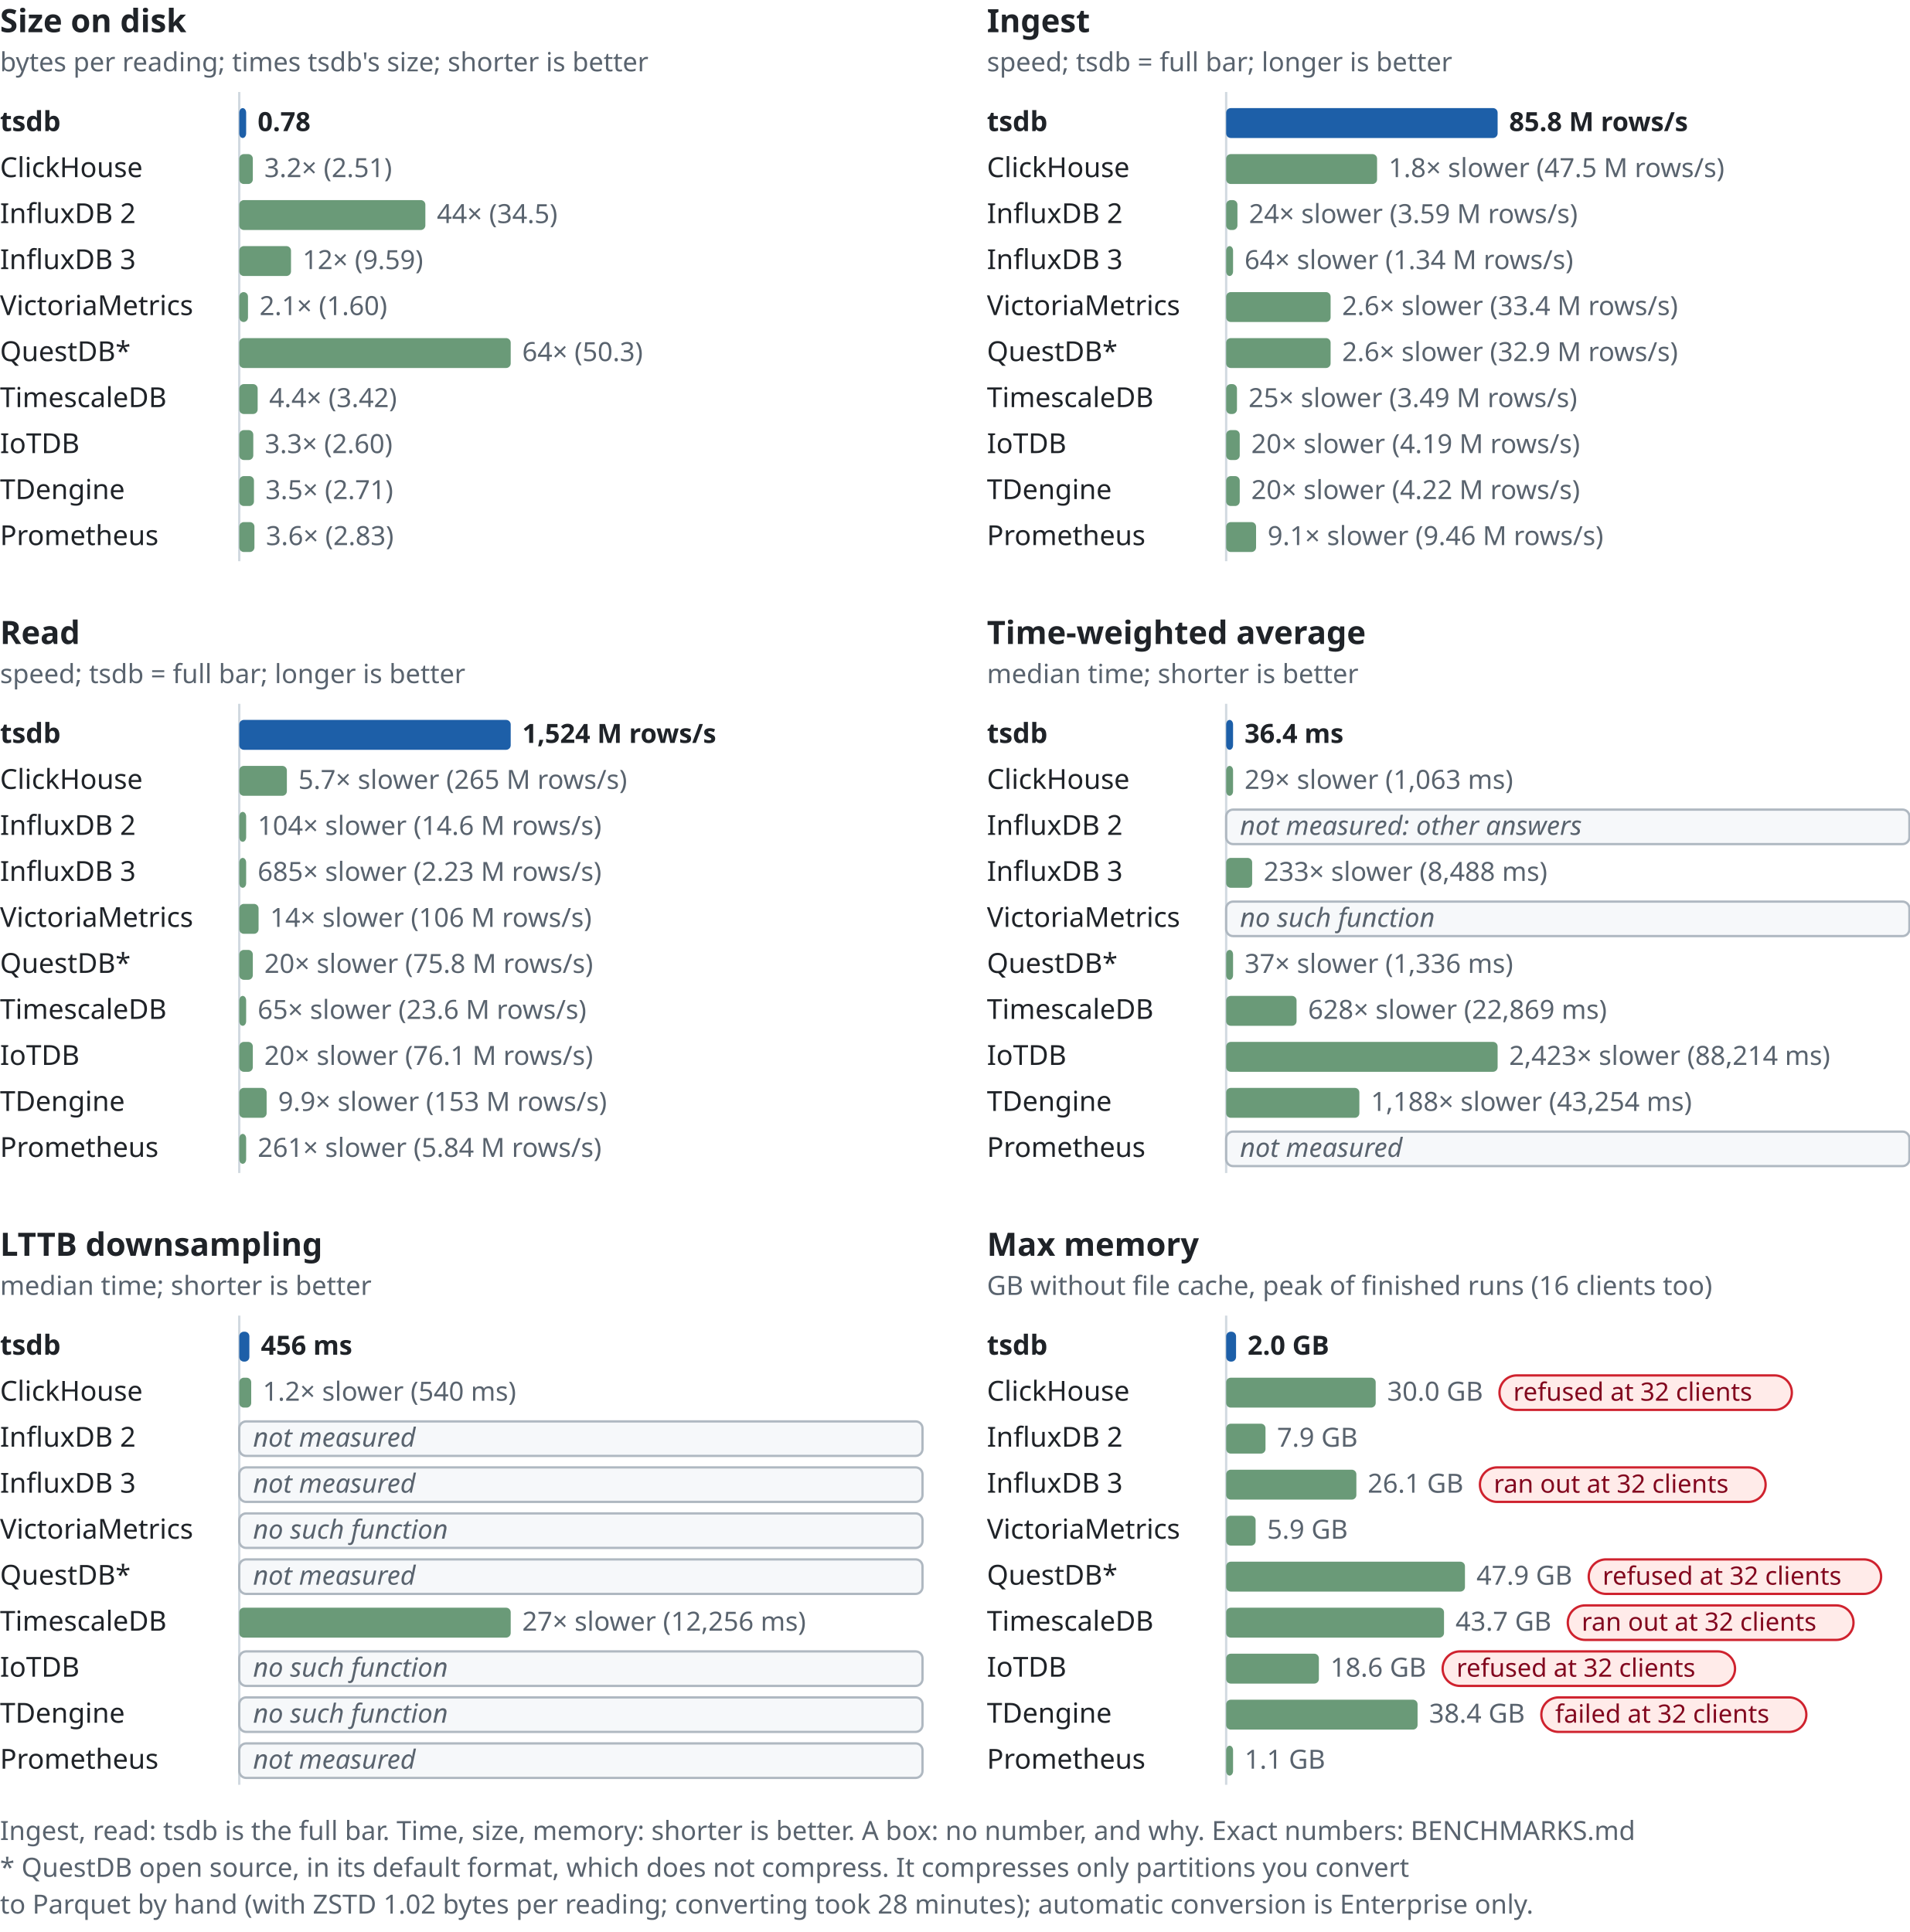
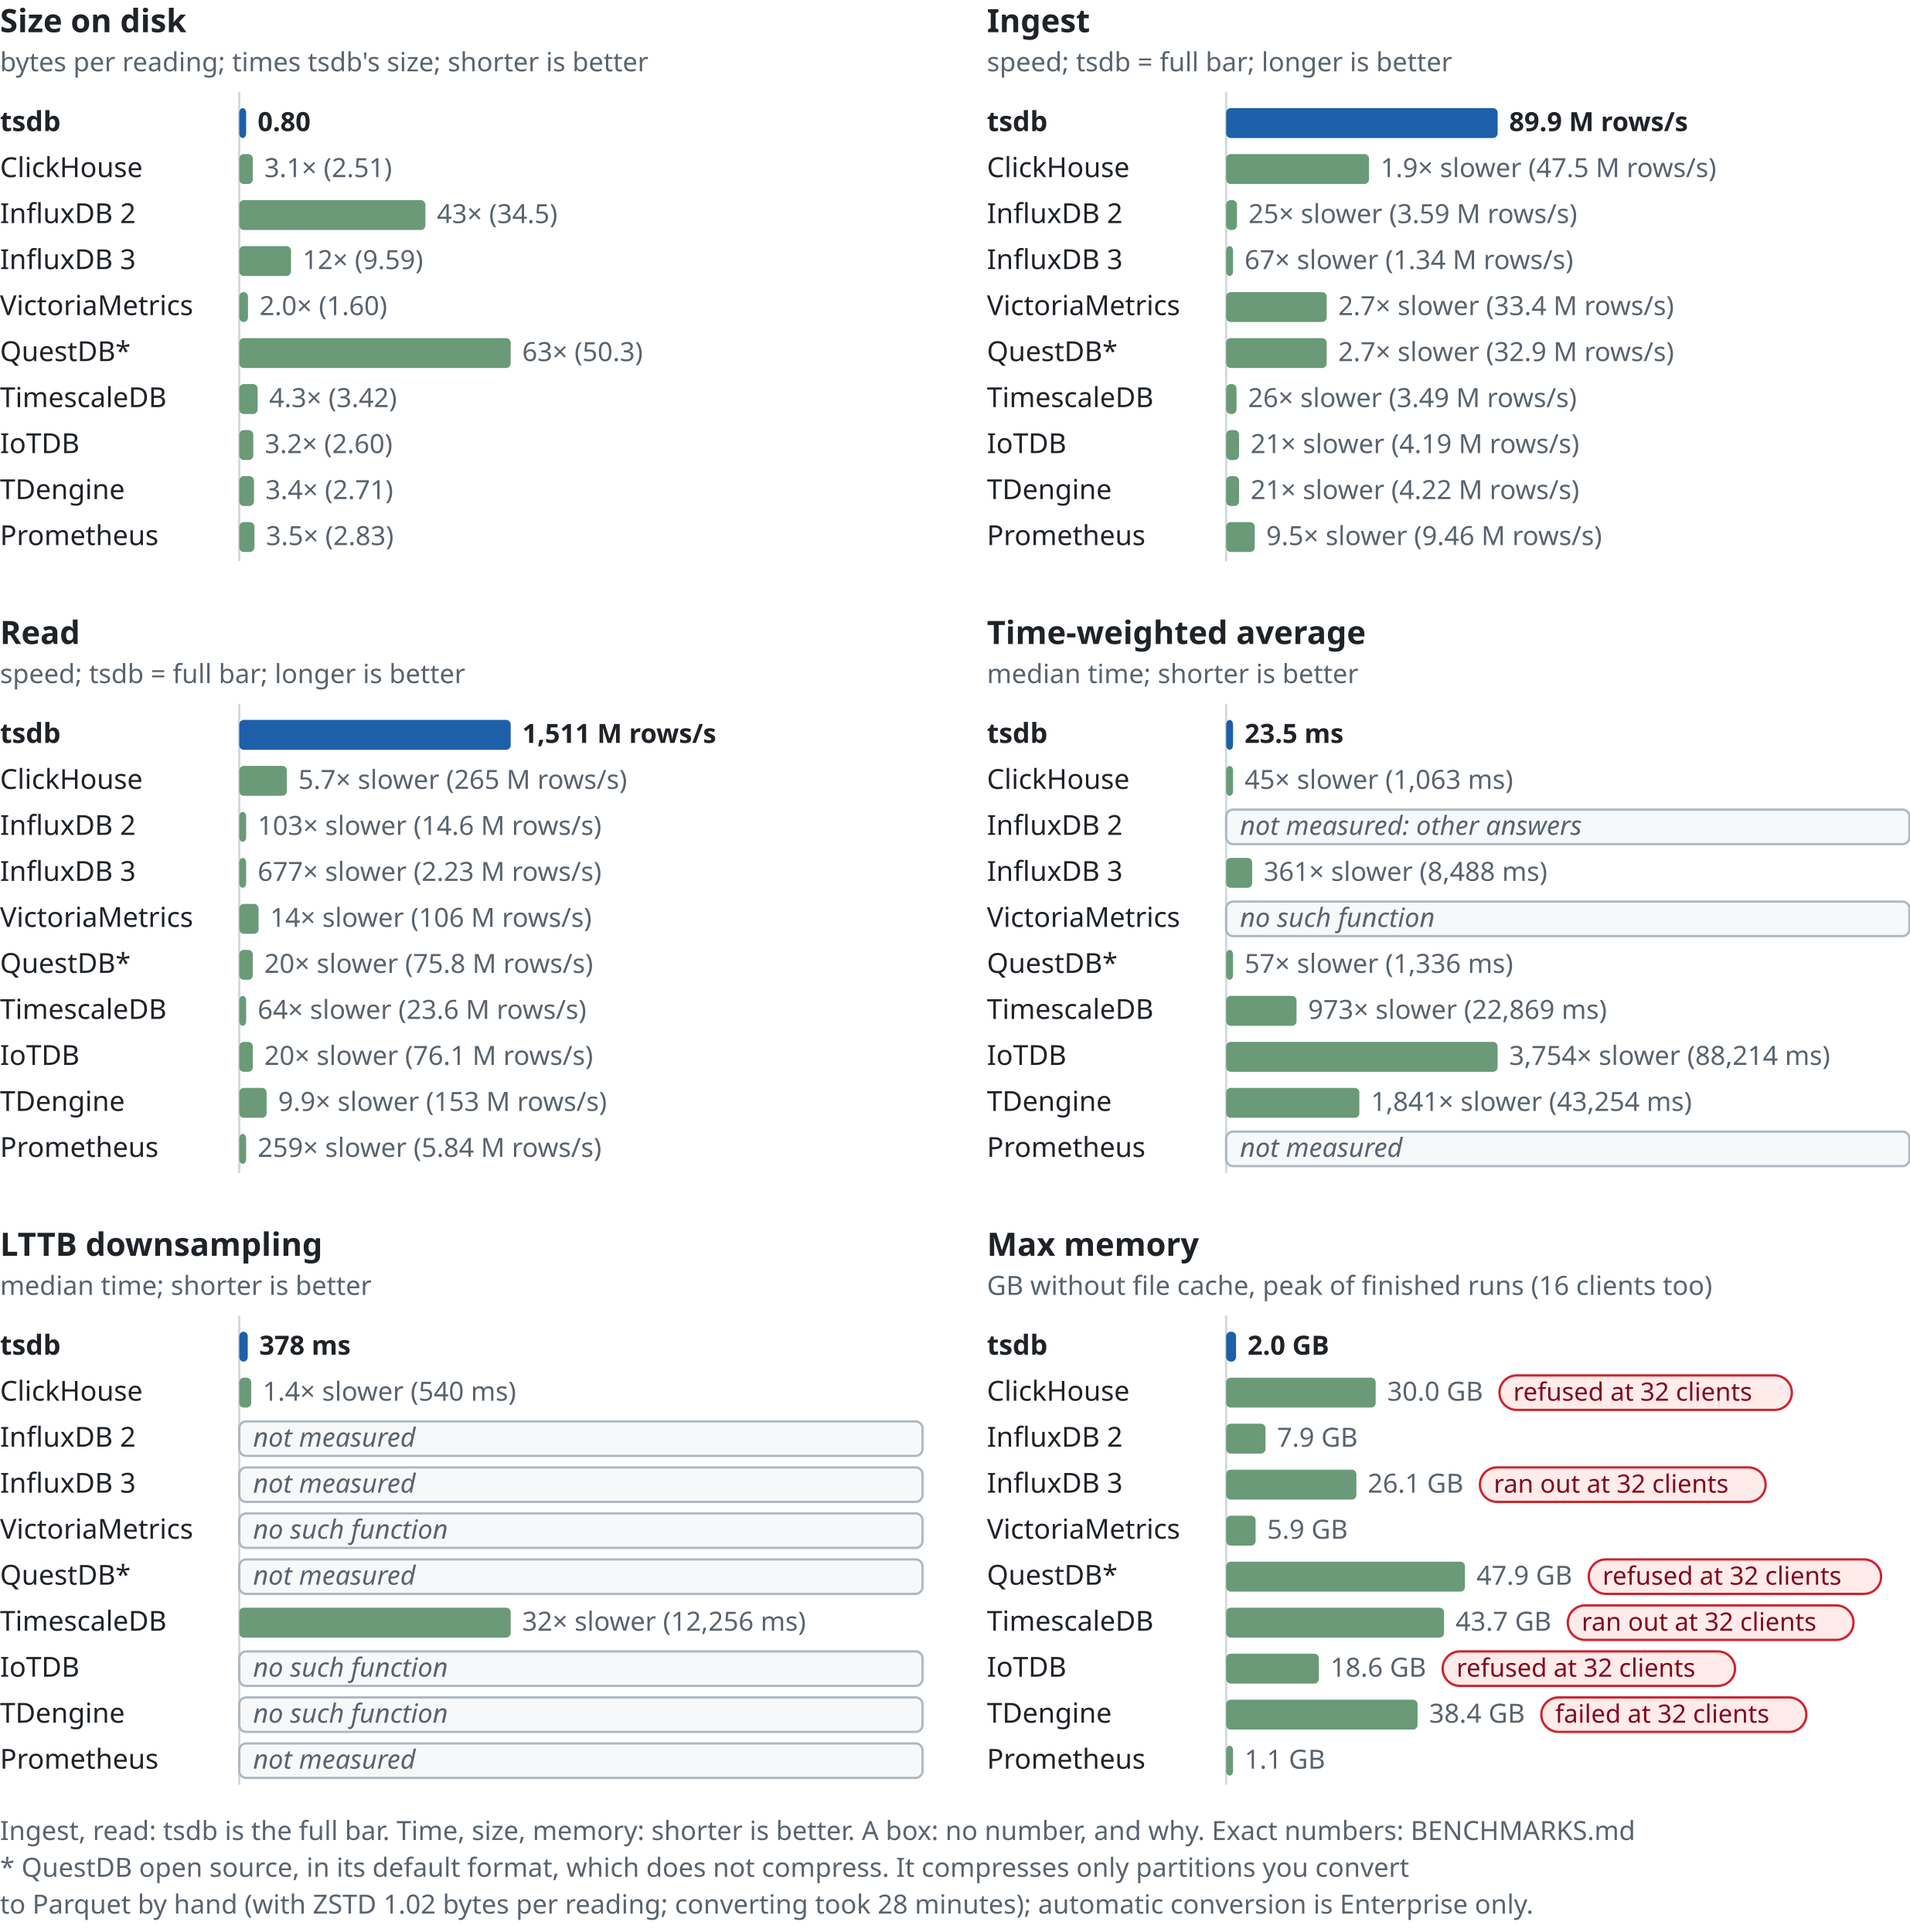
<svg xmlns="http://www.w3.org/2000/svg" width="830" height="840" viewBox="0 0 830 840">
  <style>text{font-family:-apple-system, BlinkMacSystemFont, 'Segoe UI', 'Noto Sans', Helvetica, Arial, sans-serif;font-size:12px;fill:#1f2328}.h{font-size:14px;font-weight:600}.m{font-size:11.5px;fill:#59636e}.n{fill:#1f2328}.v{font-size:11.5px;fill:#59636e}.us .n,.us .v{font-weight:700;fill:#1f2328}.b{fill:#6a9a78}.us .b{fill:#1d5fa8}.r{stroke:#d1d9e0;stroke-width:1}.fail{fill:#ffebe9;stroke:#cf222e;stroke-width:1}.failt{font-size:11px;fill:#82071e}.none{fill:#f6f8fa;stroke:#afb8c1;stroke-width:1}.nonet{font-size:11.5px;font-style:italic;fill:#59636e}</style>
  <text x="0" y="14" class="h">Size on disk</text>
  <text x="0" y="31" class="m">bytes per reading; times tsdb's size; shorter is better</text>
  <line x1="104" x2="104" y1="40" y2="244" class="r" />
  <g class="us">
    <text x="0" y="57" class="n">tsdb</text>
    <rect x="104" y="47" width="3.0" height="13" rx="2" class="b" />
-     <text x="112.0" y="57" class="v">0.78</text>
+     <text x="112.0" y="57" class="v">0.80</text>
  </g>
  <g>
    <text x="0" y="77" class="n">ClickHouse</text>
    <rect x="104" y="67" width="5.9" height="13" rx="2" class="b" />
-     <text x="114.9" y="77" class="v">3.2× (2.51)</text>
+     <text x="114.9" y="77" class="v">3.1× (2.51)</text>
  </g>
  <g>
    <text x="0" y="97" class="n">InfluxDB 2</text>
    <rect x="104" y="87" width="80.9" height="13" rx="2" class="b" />
-     <text x="189.9" y="97" class="v">44× (34.5)</text>
+     <text x="189.9" y="97" class="v">43× (34.5)</text>
  </g>
  <g>
    <text x="0" y="117" class="n">InfluxDB 3</text>
    <rect x="104" y="107" width="22.5" height="13" rx="2" class="b" />
    <text x="131.5" y="117" class="v">12× (9.59)</text>
  </g>
  <g>
    <text x="0" y="137" class="n">VictoriaMetrics</text>
    <rect x="104" y="127" width="3.8" height="13" rx="2" class="b" />
-     <text x="112.8" y="137" class="v">2.1× (1.60)</text>
+     <text x="112.8" y="137" class="v">2.0× (1.60)</text>
  </g>
  <g>
    <text x="0" y="157" class="n">QuestDB*</text>
    <rect x="104" y="147" width="118.0" height="13" rx="2" class="b" />
-     <text x="227.0" y="157" class="v">64× (50.3)</text>
+     <text x="227.0" y="157" class="v">63× (50.3)</text>
  </g>
  <g>
    <text x="0" y="177" class="n">TimescaleDB</text>
    <rect x="104" y="167" width="8.0" height="13" rx="2" class="b" />
-     <text x="117.0" y="177" class="v">4.4× (3.42)</text>
+     <text x="117.0" y="177" class="v">4.3× (3.42)</text>
  </g>
  <g>
    <text x="0" y="197" class="n">IoTDB</text>
    <rect x="104" y="187" width="6.1" height="13" rx="2" class="b" />
-     <text x="115.1" y="197" class="v">3.3× (2.60)</text>
+     <text x="115.1" y="197" class="v">3.2× (2.60)</text>
  </g>
  <g>
    <text x="0" y="217" class="n">TDengine</text>
    <rect x="104" y="207" width="6.4" height="13" rx="2" class="b" />
-     <text x="115.4" y="217" class="v">3.5× (2.71)</text>
+     <text x="115.4" y="217" class="v">3.4× (2.71)</text>
  </g>
  <g>
    <text x="0" y="237" class="n">Prometheus</text>
    <rect x="104" y="227" width="6.6" height="13" rx="2" class="b" />
-     <text x="115.6" y="237" class="v">3.6× (2.83)</text>
+     <text x="115.6" y="237" class="v">3.5× (2.83)</text>
  </g>
  <text x="429" y="14" class="h">Ingest</text>
  <text x="429" y="31" class="m">speed; tsdb = full bar; longer is better</text>
  <line x1="533" x2="533" y1="40" y2="244" class="r" />
  <g class="us">
    <text x="429" y="57" class="n">tsdb</text>
    <rect x="533" y="47" width="118.0" height="13" rx="2" class="b" />
-     <text x="656.0" y="57" class="v">85.8 M rows/s</text>
+     <text x="656.0" y="57" class="v">89.9 M rows/s</text>
  </g>
  <g>
    <text x="429" y="77" class="n">ClickHouse</text>
-     <rect x="533" y="67" width="65.6" height="13" rx="2" class="b" />
-     <text x="603.6" y="77" class="v">1.8× slower (47.5 M rows/s)</text>
+     <rect x="533" y="67" width="62.1" height="13" rx="2" class="b" />
+     <text x="600.1" y="77" class="v">1.9× slower (47.5 M rows/s)</text>
  </g>
  <g>
    <text x="429" y="97" class="n">InfluxDB 2</text>
-     <rect x="533" y="87" width="4.9" height="13" rx="2" class="b" />
-     <text x="542.9" y="97" class="v">24× slower (3.59 M rows/s)</text>
+     <rect x="533" y="87" width="4.7" height="13" rx="2" class="b" />
+     <text x="542.7" y="97" class="v">25× slower (3.59 M rows/s)</text>
  </g>
  <g>
    <text x="429" y="117" class="n">InfluxDB 3</text>
    <rect x="533" y="107" width="3.0" height="13" rx="2" class="b" />
-     <text x="541.0" y="117" class="v">64× slower (1.34 M rows/s)</text>
+     <text x="541.0" y="117" class="v">67× slower (1.34 M rows/s)</text>
  </g>
  <g>
    <text x="429" y="137" class="n">VictoriaMetrics</text>
-     <rect x="533" y="127" width="45.4" height="13" rx="2" class="b" />
-     <text x="583.4" y="137" class="v">2.6× slower (33.4 M rows/s)</text>
+     <rect x="533" y="127" width="43.7" height="13" rx="2" class="b" />
+     <text x="581.7" y="137" class="v">2.7× slower (33.4 M rows/s)</text>
  </g>
  <g>
    <text x="429" y="157" class="n">QuestDB*</text>
-     <rect x="533" y="147" width="45.4" height="13" rx="2" class="b" />
-     <text x="583.4" y="157" class="v">2.6× slower (32.9 M rows/s)</text>
+     <rect x="533" y="147" width="43.7" height="13" rx="2" class="b" />
+     <text x="581.7" y="157" class="v">2.7× slower (32.9 M rows/s)</text>
  </g>
  <g>
    <text x="429" y="177" class="n">TimescaleDB</text>
-     <rect x="533" y="167" width="4.7" height="13" rx="2" class="b" />
-     <text x="542.7" y="177" class="v">25× slower (3.49 M rows/s)</text>
+     <rect x="533" y="167" width="4.5" height="13" rx="2" class="b" />
+     <text x="542.5" y="177" class="v">26× slower (3.49 M rows/s)</text>
  </g>
  <g>
    <text x="429" y="197" class="n">IoTDB</text>
-     <rect x="533" y="187" width="5.9" height="13" rx="2" class="b" />
-     <text x="543.9" y="197" class="v">20× slower (4.19 M rows/s)</text>
+     <rect x="533" y="187" width="5.6" height="13" rx="2" class="b" />
+     <text x="543.6" y="197" class="v">21× slower (4.19 M rows/s)</text>
  </g>
  <g>
    <text x="429" y="217" class="n">TDengine</text>
-     <rect x="533" y="207" width="5.9" height="13" rx="2" class="b" />
-     <text x="543.9" y="217" class="v">20× slower (4.22 M rows/s)</text>
+     <rect x="533" y="207" width="5.6" height="13" rx="2" class="b" />
+     <text x="543.6" y="217" class="v">21× slower (4.22 M rows/s)</text>
  </g>
  <g>
    <text x="429" y="237" class="n">Prometheus</text>
-     <rect x="533" y="227" width="13.0" height="13" rx="2" class="b" />
-     <text x="551.0" y="237" class="v">9.1× slower (9.46 M rows/s)</text>
+     <rect x="533" y="227" width="12.4" height="13" rx="2" class="b" />
+     <text x="550.4" y="237" class="v">9.5× slower (9.46 M rows/s)</text>
  </g>
  <text x="0" y="280" class="h">Read</text>
  <text x="0" y="297" class="m">speed; tsdb = full bar; longer is better</text>
  <line x1="104" x2="104" y1="306" y2="510" class="r" />
  <g class="us">
    <text x="0" y="323" class="n">tsdb</text>
    <rect x="104" y="313" width="118.0" height="13" rx="2" class="b" />
-     <text x="227.0" y="323" class="v">1,524 M rows/s</text>
+     <text x="227.0" y="323" class="v">1,511 M rows/s</text>
  </g>
  <g>
    <text x="0" y="343" class="n">ClickHouse</text>
    <rect x="104" y="333" width="20.7" height="13" rx="2" class="b" />
    <text x="129.7" y="343" class="v">5.7× slower (265 M rows/s)</text>
  </g>
  <g>
    <text x="0" y="363" class="n">InfluxDB 2</text>
    <rect x="104" y="353" width="3.0" height="13" rx="2" class="b" />
-     <text x="112.0" y="363" class="v">104× slower (14.6 M rows/s)</text>
+     <text x="112.0" y="363" class="v">103× slower (14.6 M rows/s)</text>
  </g>
  <g>
    <text x="0" y="383" class="n">InfluxDB 3</text>
    <rect x="104" y="373" width="3.0" height="13" rx="2" class="b" />
-     <text x="112.0" y="383" class="v">685× slower (2.23 M rows/s)</text>
+     <text x="112.0" y="383" class="v">677× slower (2.23 M rows/s)</text>
  </g>
  <g>
    <text x="0" y="403" class="n">VictoriaMetrics</text>
    <rect x="104" y="393" width="8.4" height="13" rx="2" class="b" />
    <text x="117.4" y="403" class="v">14× slower (106 M rows/s)</text>
  </g>
  <g>
    <text x="0" y="423" class="n">QuestDB*</text>
    <rect x="104" y="413" width="5.9" height="13" rx="2" class="b" />
    <text x="114.9" y="423" class="v">20× slower (75.8 M rows/s)</text>
  </g>
  <g>
    <text x="0" y="443" class="n">TimescaleDB</text>
    <rect x="104" y="433" width="3.0" height="13" rx="2" class="b" />
-     <text x="112.0" y="443" class="v">65× slower (23.6 M rows/s)</text>
+     <text x="112.0" y="443" class="v">64× slower (23.6 M rows/s)</text>
  </g>
  <g>
    <text x="0" y="463" class="n">IoTDB</text>
    <rect x="104" y="453" width="5.9" height="13" rx="2" class="b" />
    <text x="114.9" y="463" class="v">20× slower (76.1 M rows/s)</text>
  </g>
  <g>
    <text x="0" y="483" class="n">TDengine</text>
    <rect x="104" y="473" width="11.9" height="13" rx="2" class="b" />
    <text x="120.9" y="483" class="v">9.9× slower (153 M rows/s)</text>
  </g>
  <g>
    <text x="0" y="503" class="n">Prometheus</text>
    <rect x="104" y="493" width="3.0" height="13" rx="2" class="b" />
-     <text x="112.0" y="503" class="v">261× slower (5.84 M rows/s)</text>
+     <text x="112.0" y="503" class="v">259× slower (5.84 M rows/s)</text>
  </g>
  <text x="429" y="280" class="h">Time-weighted average</text>
  <text x="429" y="297" class="m">median time; shorter is better</text>
  <line x1="533" x2="533" y1="306" y2="510" class="r" />
  <g class="us">
    <text x="429" y="323" class="n">tsdb</text>
    <rect x="533" y="313" width="3.0" height="13" rx="2" class="b" />
-     <text x="541.0" y="323" class="v">36.4 ms</text>
+     <text x="541.0" y="323" class="v">23.5 ms</text>
  </g>
  <g>
    <text x="429" y="343" class="n">ClickHouse</text>
    <rect x="533" y="333" width="3.0" height="13" rx="2" class="b" />
-     <text x="541.0" y="343" class="v">29× slower (1,063 ms)</text>
+     <text x="541.0" y="343" class="v">45× slower (1,063 ms)</text>
  </g>
  <g>
    <text x="429" y="363" class="n">InfluxDB 2</text>
    <rect x="533" y="352" width="297" height="15" rx="3" class="none" />
    <text x="539" y="363" class="nonet">not measured: other answers</text>
  </g>
  <g>
    <text x="429" y="383" class="n">InfluxDB 3</text>
    <rect x="533" y="373" width="11.3" height="13" rx="2" class="b" />
-     <text x="549.3" y="383" class="v">233× slower (8,488 ms)</text>
+     <text x="549.3" y="383" class="v">361× slower (8,488 ms)</text>
  </g>
  <g>
    <text x="429" y="403" class="n">VictoriaMetrics</text>
    <rect x="533" y="392" width="297" height="15" rx="3" class="none" />
    <text x="539" y="403" class="nonet">no such function</text>
  </g>
  <g>
    <text x="429" y="423" class="n">QuestDB*</text>
    <rect x="533" y="413" width="3.0" height="13" rx="2" class="b" />
-     <text x="541.0" y="423" class="v">37× slower (1,336 ms)</text>
+     <text x="541.0" y="423" class="v">57× slower (1,336 ms)</text>
  </g>
  <g>
    <text x="429" y="443" class="n">TimescaleDB</text>
    <rect x="533" y="433" width="30.6" height="13" rx="2" class="b" />
-     <text x="568.6" y="443" class="v">628× slower (22,869 ms)</text>
+     <text x="568.6" y="443" class="v">973× slower (22,869 ms)</text>
  </g>
  <g>
    <text x="429" y="463" class="n">IoTDB</text>
    <rect x="533" y="453" width="118.0" height="13" rx="2" class="b" />
-     <text x="656.0" y="463" class="v">2,423× slower (88,214 ms)</text>
+     <text x="656.0" y="463" class="v">3,754× slower (88,214 ms)</text>
  </g>
  <g>
    <text x="429" y="483" class="n">TDengine</text>
    <rect x="533" y="473" width="57.9" height="13" rx="2" class="b" />
-     <text x="595.9" y="483" class="v">1,188× slower (43,254 ms)</text>
+     <text x="595.9" y="483" class="v">1,841× slower (43,254 ms)</text>
  </g>
  <g>
    <text x="429" y="503" class="n">Prometheus</text>
    <rect x="533" y="492" width="297" height="15" rx="3" class="none" />
    <text x="539" y="503" class="nonet">not measured</text>
  </g>
  <text x="0" y="546" class="h">LTTB downsampling</text>
  <text x="0" y="563" class="m">median time; shorter is better</text>
  <line x1="104" x2="104" y1="572" y2="776" class="r" />
  <g class="us">
    <text x="0" y="589" class="n">tsdb</text>
-     <rect x="104" y="579" width="4.4" height="13" rx="2" class="b" />
-     <text x="113.4" y="589" class="v">456 ms</text>
+     <rect x="104" y="579" width="3.7" height="13" rx="2" class="b" />
+     <text x="112.7" y="589" class="v">378 ms</text>
  </g>
  <g>
    <text x="0" y="609" class="n">ClickHouse</text>
    <rect x="104" y="599" width="5.2" height="13" rx="2" class="b" />
-     <text x="114.2" y="609" class="v">1.2× slower (540 ms)</text>
+     <text x="114.2" y="609" class="v">1.4× slower (540 ms)</text>
  </g>
  <g>
    <text x="0" y="629" class="n">InfluxDB 2</text>
    <rect x="104" y="618" width="297" height="15" rx="3" class="none" />
    <text x="110" y="629" class="nonet">not measured</text>
  </g>
  <g>
    <text x="0" y="649" class="n">InfluxDB 3</text>
    <rect x="104" y="638" width="297" height="15" rx="3" class="none" />
    <text x="110" y="649" class="nonet">not measured</text>
  </g>
  <g>
    <text x="0" y="669" class="n">VictoriaMetrics</text>
    <rect x="104" y="658" width="297" height="15" rx="3" class="none" />
    <text x="110" y="669" class="nonet">no such function</text>
  </g>
  <g>
    <text x="0" y="689" class="n">QuestDB*</text>
    <rect x="104" y="678" width="297" height="15" rx="3" class="none" />
    <text x="110" y="689" class="nonet">not measured</text>
  </g>
  <g>
    <text x="0" y="709" class="n">TimescaleDB</text>
    <rect x="104" y="699" width="118.0" height="13" rx="2" class="b" />
-     <text x="227.0" y="709" class="v">27× slower (12,256 ms)</text>
+     <text x="227.0" y="709" class="v">32× slower (12,256 ms)</text>
  </g>
  <g>
    <text x="0" y="729" class="n">IoTDB</text>
    <rect x="104" y="718" width="297" height="15" rx="3" class="none" />
    <text x="110" y="729" class="nonet">no such function</text>
  </g>
  <g>
    <text x="0" y="749" class="n">TDengine</text>
    <rect x="104" y="738" width="297" height="15" rx="3" class="none" />
    <text x="110" y="749" class="nonet">no such function</text>
  </g>
  <g>
    <text x="0" y="769" class="n">Prometheus</text>
    <rect x="104" y="758" width="297" height="15" rx="3" class="none" />
    <text x="110" y="769" class="nonet">not measured</text>
  </g>
  <text x="429" y="546" class="h">Max memory</text>
  <text x="429" y="563" class="m">GB without file cache, peak of finished runs (16 clients too)</text>
  <line x1="533" x2="533" y1="572" y2="776" class="r" />
  <g class="us">
    <text x="429" y="589" class="n">tsdb</text>
    <rect x="533" y="579" width="4.3" height="13" rx="2" class="b" />
    <text x="542.3" y="589" class="v">2.0 GB</text>
  </g>
  <g>
    <text x="429" y="609" class="n">ClickHouse</text>
    <rect x="533" y="599" width="65.0" height="13" rx="2" class="b" />
    <text x="603.0" y="609" class="v">30.0 GB</text>
    <rect x="651.8" y="598" width="127.1" height="15" rx="7.5" class="fail" />
    <text x="657.8" y="609" class="failt">refused at 32 clients</text>
  </g>
  <g>
    <text x="429" y="629" class="n">InfluxDB 2</text>
    <rect x="533" y="619" width="17.1" height="13" rx="2" class="b" />
    <text x="555.1" y="629" class="v">7.9 GB</text>
  </g>
  <g>
    <text x="429" y="649" class="n">InfluxDB 3</text>
    <rect x="533" y="639" width="56.6" height="13" rx="2" class="b" />
    <text x="594.5" y="649" class="v">26.1 GB</text>
    <rect x="643.3" y="638" width="124.2" height="15" rx="7.5" class="fail" />
    <text x="649.3" y="649" class="failt">ran out at 32 clients</text>
  </g>
  <g>
    <text x="429" y="669" class="n">VictoriaMetrics</text>
    <rect x="533" y="659" width="12.8" height="13" rx="2" class="b" />
    <text x="550.8" y="669" class="v">5.9 GB</text>
  </g>
  <g>
    <text x="429" y="689" class="n">QuestDB*</text>
    <rect x="533" y="679" width="103.8" height="13" rx="2" class="b" />
    <text x="641.8" y="689" class="v">47.9 GB</text>
    <rect x="690.6" y="678" width="127.1" height="15" rx="7.5" class="fail" />
    <text x="696.6" y="689" class="failt">refused at 32 clients</text>
  </g>
  <g>
    <text x="429" y="709" class="n">TimescaleDB</text>
    <rect x="533" y="699" width="94.7" height="13" rx="2" class="b" />
    <text x="632.7" y="709" class="v">43.7 GB</text>
    <rect x="681.5" y="698" width="124.2" height="15" rx="7.5" class="fail" />
    <text x="687.5" y="709" class="failt">ran out at 32 clients</text>
  </g>
  <g>
    <text x="429" y="729" class="n">IoTDB</text>
    <rect x="533" y="719" width="40.3" height="13" rx="2" class="b" />
    <text x="578.3" y="729" class="v">18.6 GB</text>
    <rect x="627.1" y="718" width="127.1" height="15" rx="7.5" class="fail" />
    <text x="633.1" y="729" class="failt">refused at 32 clients</text>
  </g>
  <g>
    <text x="429" y="749" class="n">TDengine</text>
    <rect x="533" y="739" width="83.2" height="13" rx="2" class="b" />
    <text x="621.2" y="749" class="v">38.4 GB</text>
    <rect x="670.0" y="738" width="115.2" height="15" rx="7.5" class="fail" />
    <text x="676.0" y="749" class="failt">failed at 32 clients</text>
  </g>
  <g>
    <text x="429" y="769" class="n">Prometheus</text>
    <rect x="533" y="759" width="3.0" height="13" rx="2" class="b" />
    <text x="541.0" y="769" class="v">1.1 GB</text>
  </g>
  <text x="0" y="800" class="m">Ingest, read: tsdb is the full bar. Time, size, memory: shorter is better. A box: no number, and why. Exact numbers: BENCHMARKS.md</text>
  <text x="0" y="816" class="m">* QuestDB open source, in its default format, which does not compress. It compresses only partitions you convert</text>
  <text x="0" y="832" class="m">to Parquet by hand (with ZSTD 1.02 bytes per reading; converting took 28 minutes); automatic conversion is Enterprise only.</text>
</svg>
